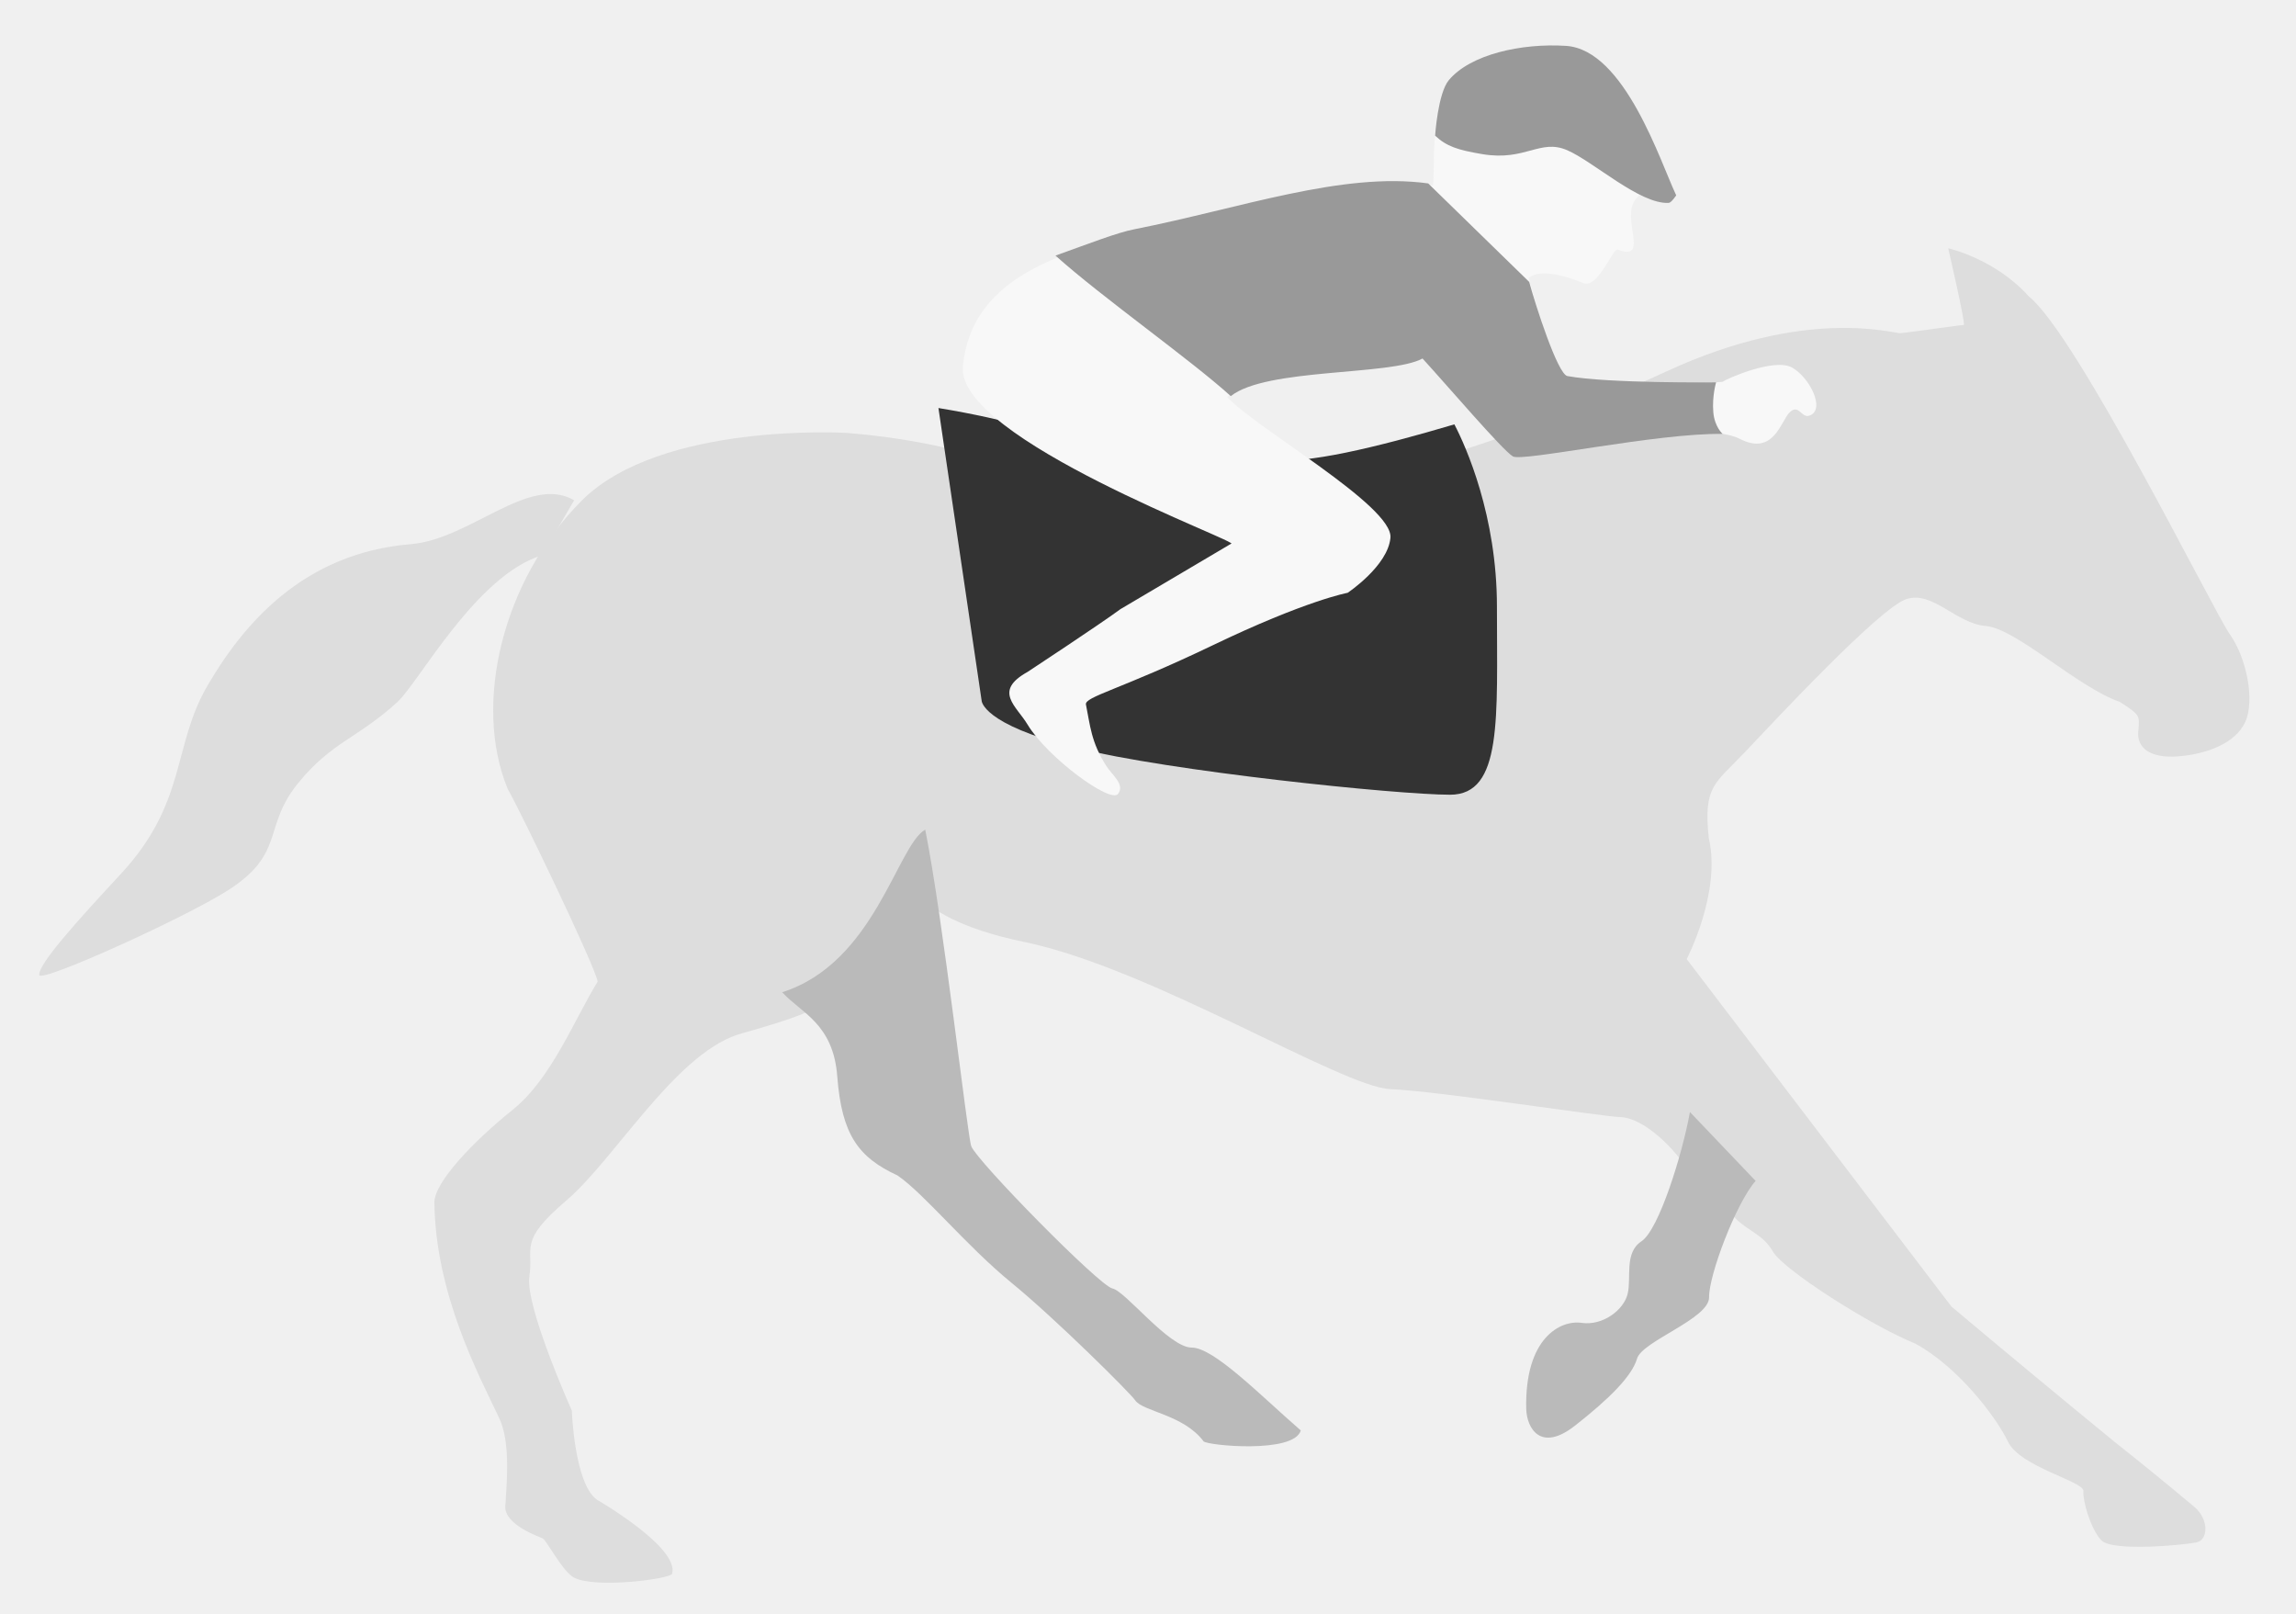
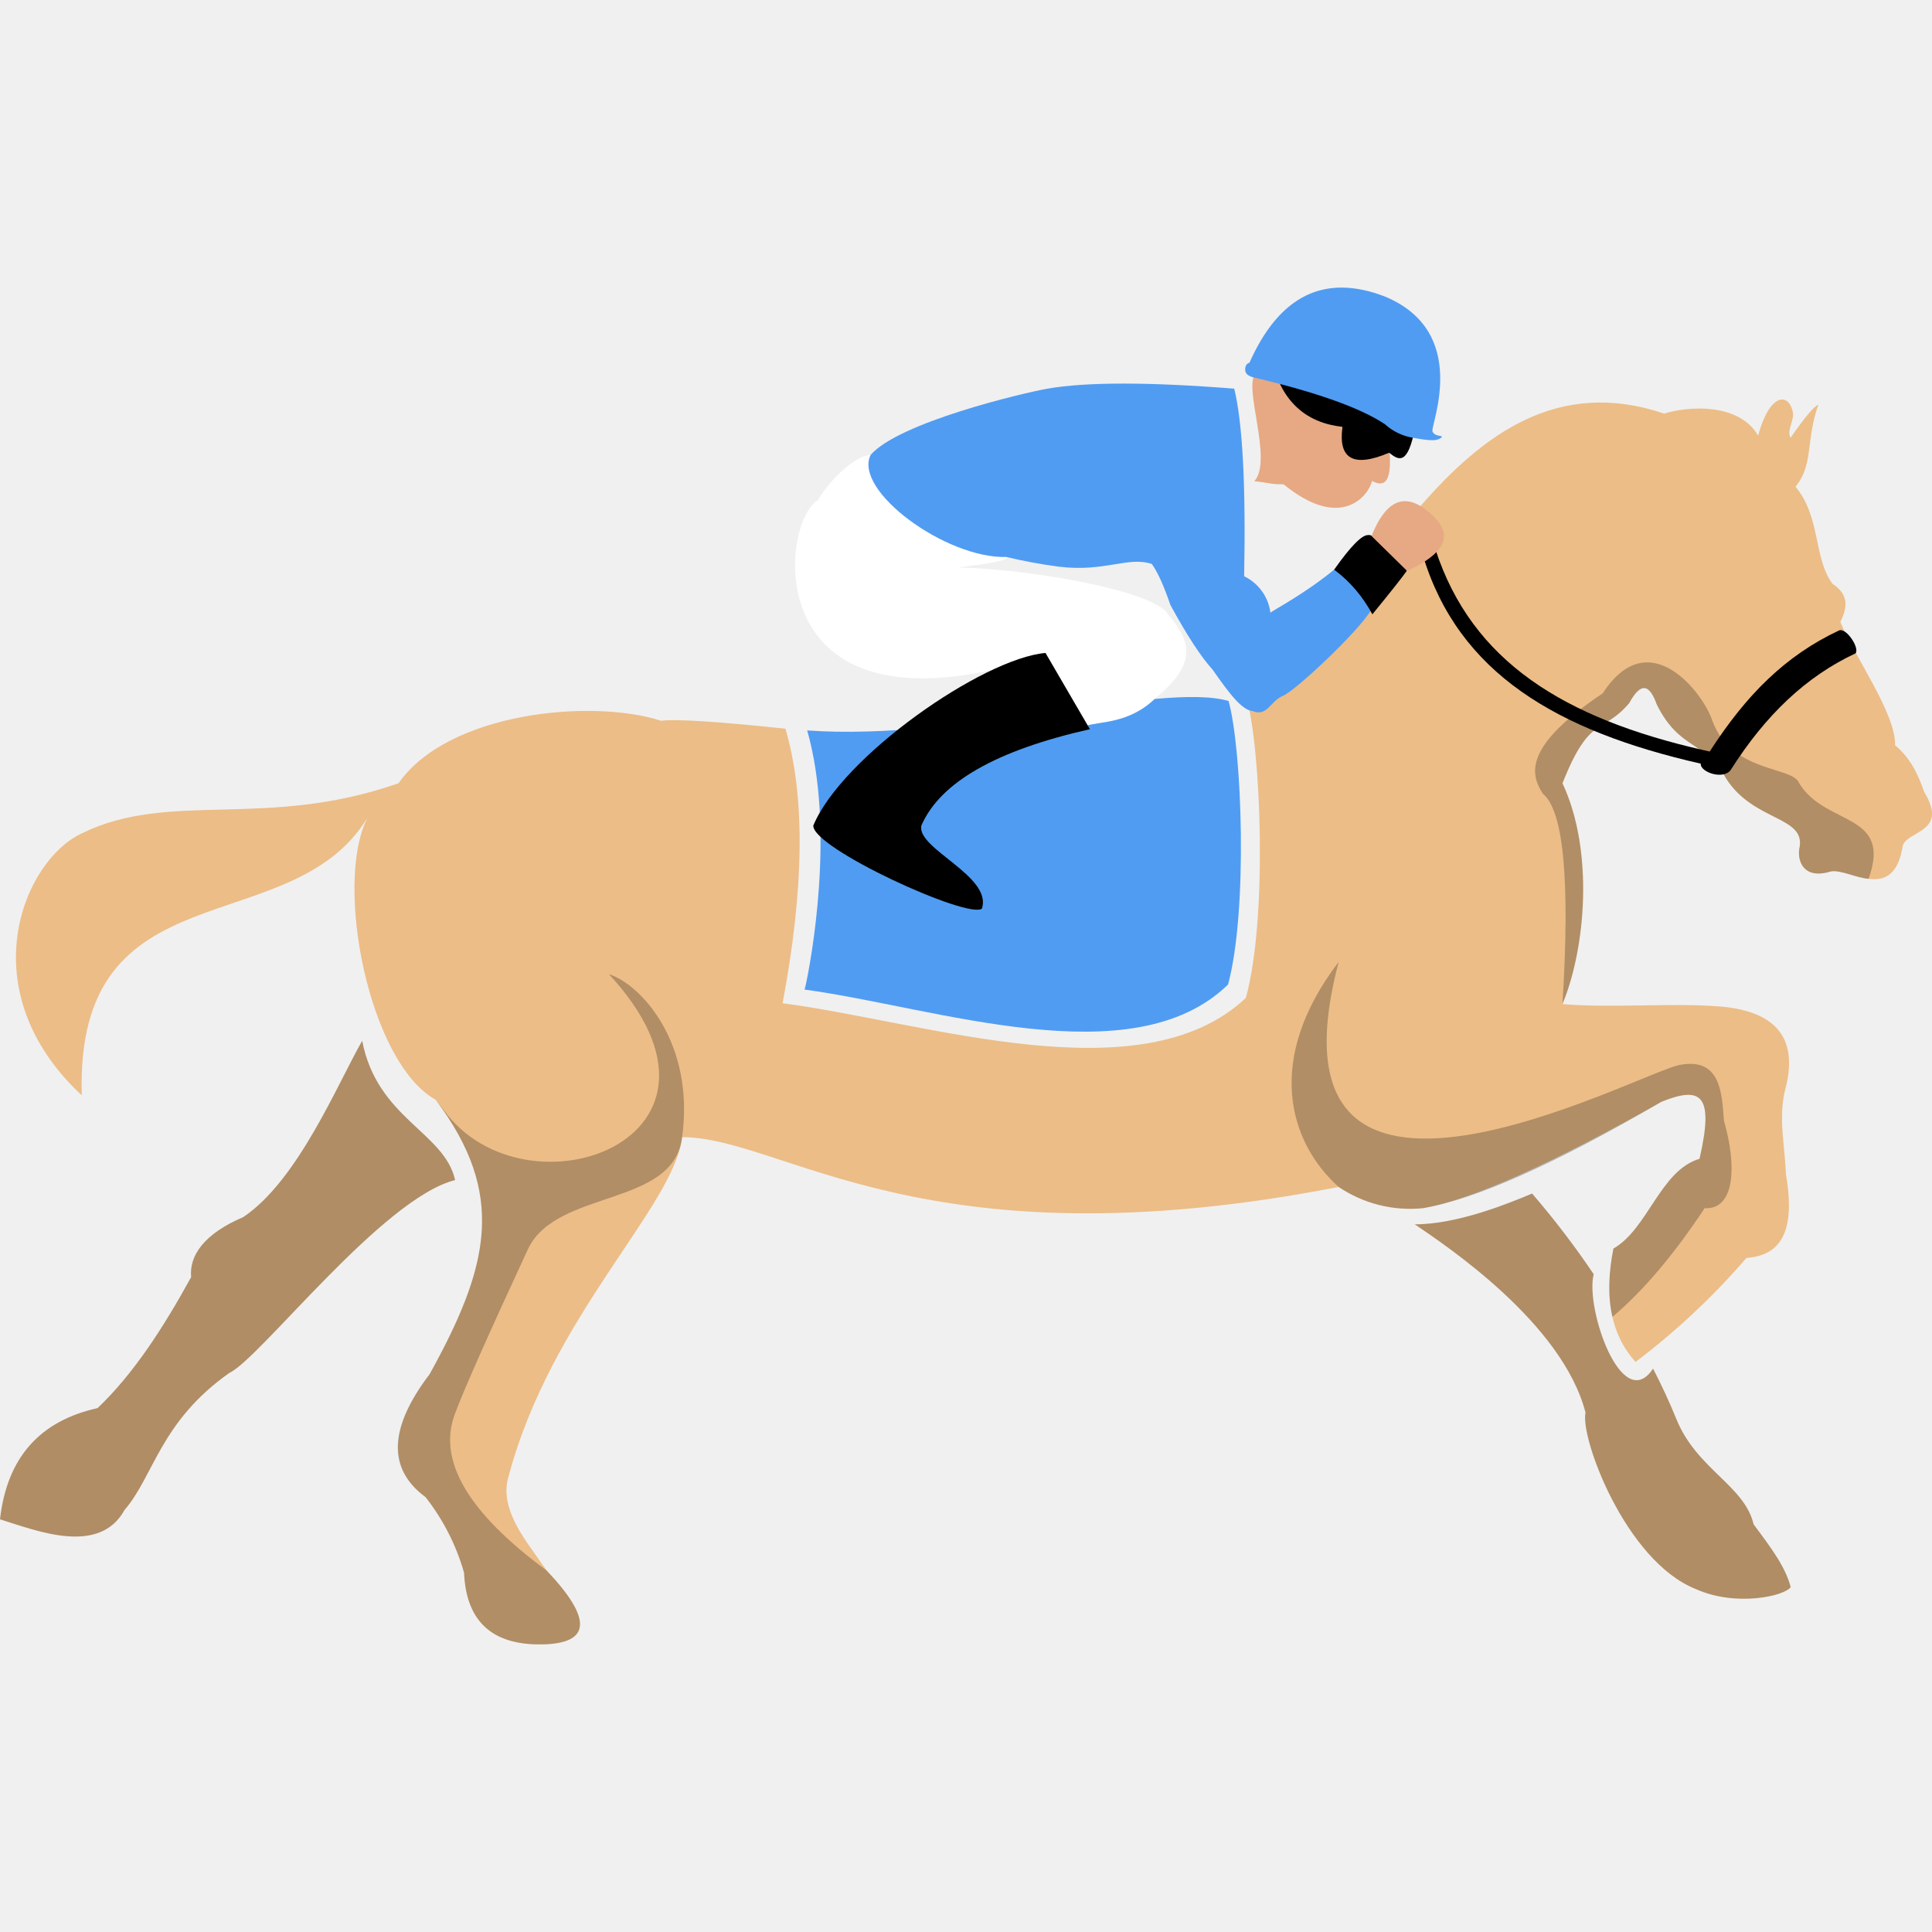
- <svg xmlns="http://www.w3.org/2000/svg" width="37" height="26" viewBox="0 0 37 26">
+ <svg xmlns="http://www.w3.org/2000/svg" xmlns:xlink="http://www.w3.org/1999/xlink" width="30" height="30" viewBox="0 0 30 30">
+   <defs>
+     <path id="a" d="M2.216 2.693a8 8 0 0 0 .811.15c.717.089 1.072-.164 1.446-.042.091.126.187.338.288.635.257.473.476.808.656 1.006.275.394.458.627.62.643.229.094.276-.156.472-.236.196-.08 1.17-.995 1.37-1.333-.097-.22-.42-.562-.546-.65-.482.402-.987.657-1.018.693a.73.73 0 0 0-.408-.567C5.934 1.579 5.883.608 5.753.079c-1.327-.105-2.294-.105-2.9 0C2.457.15.545.604.107 1.108c-.273.552 1.165 1.611 2.109 1.585z" />
+   </defs>
  <g fill="none" fill-rule="evenodd">
-     <path d="M35.937 10.225c-.269-.382-2.46-4.824-3.245-5.452C32.148 4.167 31.395 4 31.395 4s.288 1.24.251 1.236c-.037-.003-.906.124-1.018.132-.113.009-1.507-.432-3.769.614-2.268 1.05-5.822 2.168-6.893 2.015-1.071-.153-3.548-.453-3.569-.437-.02.018-.983-.444-2.748-.585 0 0-3-.184-4.274 1.09C8.1 9.34 7.616 11.34 8.182 12.712c.159.261 1.418 2.871 1.449 3.104-.37.598-.743 1.562-1.368 2.063-.627.502-1.267 1.17-1.263 1.497.02 1.48.714 2.773 1.046 3.474.195.412.11 1.133.097 1.424-.013.291.55.488.604.512.055.024.324.54.504.632.352.18 1.557.02 1.58-.063.122-.425-1.212-1.193-1.212-1.193-.365-.263-.404-1.436-.404-1.436s-.756-1.683-.684-2.16c.072-.477-.185-.558.593-1.222.777-.662 1.736-2.328 2.755-2.672.172-.057 1.087-.287 1.365-.495.408-.306 1.328-2.238 1.328-2.238s-.115.814 1.937 1.238c2.028.418 5.119 2.338 5.892 2.37.773.031 3.405.442 3.707.45.302.008.717.334 1.022.748l.837.884c.208.21.442.255.607.54.164.284 1.552 1.178 2.286 1.476.69.372 1.306 1.18 1.5 1.584.194.406 1.227.639 1.214.793-.012.154.111.601.286.792.175.191 1.342.077 1.536.036.194-.04.2-.375-.032-.57a57.05 57.05 0 0 0-1.285-1.048 263.55 263.55 0 0 1-2.632-2.182l-4.266-5.598s.56-1.071.357-1.945c-.093-.843.099-.88.577-1.385s2.173-2.324 2.602-2.468c.429-.144.8.392 1.286.432.486.04 1.482.99 2.157 1.222.338.219.32.217.298.48-.022.262.19.432.643.398.454-.035.921-.207 1.08-.552.16-.344.025-1.027-.244-1.41z" fill="#DDD" />
-     <path d="M9.253 8.06c-.728-.424-1.673.628-2.633.707-1.747.144-2.707 1.306-3.275 2.277-.57.973-.328 1.882-1.395 3.033-.707.762-1.335 1.456-1.317 1.632.014.134 2.34-.917 3.042-1.366.931-.596.554-1.017 1.126-1.722.546-.672.966-.727 1.604-1.311.342-.313 1.273-2.046 2.328-2.363" fill="#DDD" />
-     <path d="M27.233 17.916c-.117.662-.498 1.896-.78 2.082-.283.187-.16.58-.223.845-.062.264-.404.52-.742.47-.338-.05-.919.24-.893 1.386.009.311.231.706.786.27.555-.435.917-.797 1-1.08.083-.284 1.167-.642 1.161-.99-.006-.349.434-1.517.75-1.873l-1.059-1.11zM17.927 20.759c-.206-.038-2.186-2.053-2.275-2.292-.063-.171-.451-3.648-.742-5.101-.455.258-.813 2.147-2.305 2.62.3.333.825.5.888 1.362.072.93.337 1.298.97 1.59.426.29 1.112 1.137 1.832 1.725.72.588 1.923 1.785 1.998 1.897.121.182.777.228 1.102.661.05.067 1.46.205 1.567-.175-.65-.564-1.399-1.335-1.759-1.335-.364 0-1.07-.914-1.276-.952z" fill="#BABABA" />
-     <path d="M20.505 7.406c-1.07-.153-3.548-.454-3.569-.437-.036.03-.636-.202-1.813-.395l.696 4.714s0 .379 1.51.758c1.51.38 5.19.758 6.039.758.849 0 .755-1.232.755-3.033 0-1.458-.497-2.574-.686-2.934-1.28.38-2.405.644-2.932.569z" fill="#333" />
-     <path d="M28.88 5.922c-.287-.16-1.057.181-1.115.227-.03.024-1.862.065-2.53-.056-.188-.034-.6-1.612-.6-1.612s.159-.216.88.08c.236.097.476-.568.553-.54.485.183.119-.39.243-.727.079-.215.458-.354.364-.425L25.383.865c-.462-.018-1.24 0-1.697.32-.029.022-.348.445-.371.468-.28.308-.183 1.085-.223 1.337-1.394-.206-2.97.44-4.684.777-1.973.381-2.783 1.071-2.891 2.13-.126 1.172 4.562 2.865 4.319 2.865l-1.78 1.052c-.32.237-1.496 1.011-1.496 1.011-.56.311-.182.546 0 .85.319.53 1.335 1.273 1.456 1.117.118-.151-.09-.3-.187-.45-.246-.382-.261-.655-.329-.991-.025-.126.553-.24 2.033-.95 1.516-.729 2.184-.85 2.184-.85s.65-.433.69-.888c.044-.514-2.18-1.77-2.632-2.267.517-.487 2.757-.442 3.276-.728.39.423 1.29 1.48 1.456 1.578.16.097 2.835-.531 3.528-.176.548.281.66-.282.804-.425.15-.148.19.1.323.05.263-.097-.003-.618-.283-.773z" fill="#F8F8F8" />
-     <g fill="#999">
-       <path d="M25.236.739c-.716-.046-1.54.136-1.888.552-.177.212-.221.895-.221.895.184.171.358.23.764.298.692.115.926-.252 1.362-.065.424.182 1.172.874 1.638.85.044-.003.121-.122.121-.122-.25-.523-.828-2.347-1.776-2.408zM27.655 6.16s-1.728.02-2.396-.101c-.158-.029-.519-1.157-.616-1.517l-1.628-1.587c-1.386-.191-3.032.403-4.732.738-.278.053-.734.232-1.274.425.749.672 2.17 1.671 2.825 2.264.573-.457 2.58-.326 3.09-.606.388.423 1.29 1.48 1.456 1.577.15.092 2.328-.38 3.38-.362 0 0-.13-.113-.15-.35-.022-.259.045-.481.045-.481z" />
+     <path fill="#B08D65" d="M21.968 19.011c.48.327 2.292 1.529 2.652 2.925-.088.38.617 2.3 1.708 2.737.625.283 1.384.111 1.478-.029-.082-.309-.284-.584-.576-.974-.142-.608-.89-.857-1.203-1.644a9.728 9.728 0 0 0-.358-.774c-.484.725-1.058-.942-.922-1.466a13.24 13.24 0 0 0-.957-1.253c-.356.15-1.16.48-1.822.478z" />
+     <path fill="#ECBD87" d="M27.834 6.378c.043.143-.098.298-.03.42.212-.308.356-.48.432-.516-.202.569-.07.924-.355 1.275.397.482.274 1.102.575 1.51.261.167.229.378.12.59.218.532.87 1.437.85 1.915.24.198.358.454.452.723.382.628-.247.597-.332.834-.14.928-.862.322-1.127.405-.415.123-.507-.162-.481-.348.124-.518-.7-.417-1.135-1.097-.331-.599-.717-.432-1.075-1.146-.115-.341-.259-.349-.431-.024-.41.485-.611.164-1.035 1.244.495 1.057.356 2.572 0 3.428.748.066 1.703-.023 2.451.038.887.076 1.221.512 1.003 1.308-.102.425 0 .864.015 1.288.123.725.035 1.263-.612 1.308a11.175 11.175 0 0 1-1.722 1.615c-.403-.445-.485-1.048-.344-1.76.537-.307.728-1.214 1.337-1.394.234-1.01.018-1.13-.59-.886-1.74.98-2.976 1.531-3.708 1.653a2 2 0 0 1-1.305-.33c-6.45 1.255-8.613-.773-10.195-.773-.13 1.09-2.046 2.779-2.704 5.301-.084.312.064.635.244.918l.07.104.286.406c.717.755.69 1.137-.08 1.147-.77.01-1.17-.362-1.202-1.113a3.414 3.414 0 0 0-.598-1.174c-.59-.438-.569-1.075.064-1.91.925-1.672 1.197-2.79.093-4.26-1.035-.574-1.583-3.344-1.06-4.378-1.191 1.957-4.546.73-4.435 4.31-1.76-1.642-.902-3.662.01-4.073 1.36-.664 2.852-.053 4.909-.774.764-1.097 2.983-1.321 4.077-.97.214-.03.857.01 1.93.123.308 1.047.294 2.468-.044 4.263 2.212.289 5.568 1.45 7.193-.082.34-1.216.236-3.885.009-4.665l-.004-.001c1.826-.887 3.188-5.521 6.49-4.408.375-.115 1.16-.173 1.46.342.175-.65.463-.67.534-.386z" />
+     <path fill="#000" d="M24.887 10.766c.728-1.123 1.574.022 1.702.425.299.82 1.255.703 1.349.972.406.668 1.449.446 1.078 1.482-.177-.003-.441-.146-.597-.11-.415.122-.507-.163-.481-.35.124-.517-.7-.416-1.135-1.096-.331-.599-.717-.432-1.075-1.146-.11-.294-.233-.377-.431-.024-.41.485-.611.164-1.035 1.244.495 1.057.356 2.572 0 3.428.119-1.914.018-3.002-.303-3.264-.202-.31-.299-.74.928-1.561zm-4.1 4.171c-1.305 4.94 4.643 1.725 5.292 1.6.65-.126.658.457.69.864.202.7.173 1.386-.3 1.36-.48.725-.957 1.288-1.432 1.688-.072-.315-.061-.672.016-1.061.537-.307.728-1.214 1.337-1.394.234-1.01.018-1.13-.59-.886-1.654.966-2.89 1.517-3.708 1.653a1.974 1.974 0 0 1-1.305-.33c-.782-.7-1.15-1.99 0-3.494zm-11.33.191c.488.153 1.335 1.062 1.135 2.53-.13 1.09-1.94.802-2.39 1.73-.63 1.359-1.007 2.212-1.135 2.558-.28.723.193 1.537 1.421 2.441.717.755.69 1.137-.08 1.147-.77.01-1.17-.362-1.202-1.113a3.414 3.414 0 0 0-.598-1.174c-.596-.435-.575-1.072.064-1.91.888-1.606 1.174-2.7.219-4.085l-.114-.159.114.146c1.274 1.75 4.928.448 2.566-2.111z" opacity=".25" />
+     <path fill="#B08D65" d="M5.624 16.161c-.388.68-.999 2.17-1.847 2.738-.605.258-.841.595-.809.932-.434.79-.9 1.509-1.453 2.034C.634 22.06.11 22.617 0 23.592c.585.184 1.544.564 1.935-.147.452-.52.55-1.366 1.624-2.125.478-.22 2.372-2.709 3.508-2.996-.166-.746-1.21-.954-1.443-2.163z" />
+     <path fill="#509CF2" d="M12.534 11.342c2.37.171 5.498-.762 6.543-.457.208.736.303 3.256-.008 4.403-1.486 1.446-4.554.35-6.576.078l.015-.056c.082-.366.466-2.421.026-3.968z" />
+     <path fill="#FFF" d="M14.875 8.81c1.178.032 3.054.371 3.258.724.393.458.433.791-.194 1.31-.413.402-.876.354-1.087.43-.28-.468-.53-.918-.612-1.102-4.505 1.484-4.143-2.058-3.542-2.402.154-.27.552-.691.821-.706.282.087.329.779 1.011 1.21.439.278 2.054.343.345.536z" />
+     <g transform="translate(13.412 5.956)">
+       <use fill="#509CF2" xlink:href="#a" />
+       <path fill="#000" d="M7.305 2.89c.25.186.445.42.593.693.266-.325.442-.546.525-.662.075-.06-.488-.603-.588-.568-.095-.009-.272.17-.53.536z" />
    </g>
+     <path fill="#E6A983" d="M21.305 7.468c-.052.223-.475.787-1.374.052-.228 0-.158-.015-.453-.048.295-.334-.184-1.464.022-1.684.032-.02.86.301 2.486.965l-.409.272c.033.413-.058.561-.272.443z" />
+     <path fill="#000" d="M21.975 6.628c-.111.598-.251.526-.404.402-.553.234-.794.1-.725-.402-.565-.062-.927-.388-1.086-.978.335 0 2.127.84 2.215.978z" />
+     <path fill="#509CF2" d="M19.401 5.633c.466-1.047 1.168-1.39 2.105-1.028 1.338.557.701 2.002.738 2.095.037.093.193.05.132.098-.06.05-.165.05-.432 0a.848.848 0 0 1-.438-.21c-.377-.252-1.053-.494-2.03-.725-.094-.021-.141-.062-.141-.122s.022-.096.066-.108z" />
+     <path fill="#000" d="M16.234 10.138l.69 1.185c-1.453.327-2.326.825-2.617 1.496-.08.36 1.107.784.94 1.29-.214.168-2.637-.94-2.618-1.29.445-1.07 2.63-2.594 3.605-2.68z" />
+     <path fill="#000" fill-rule="nonzero" d="M26.409 11.858c-2.232-.508-3.764-1.403-4.317-3.242l.198-.083c.568 1.74 1.995 2.622 4.166 3.116l.092.021c.57-.884 1.177-1.491 2.014-1.883.116-.033.316.278.251.358-.773.362-1.398.96-1.937 1.808-.11.162-.477.04-.467-.095z" />
+     <path fill="#E6A983" d="M22.136 7.912c-.345-.263-.625-.126-.839.411l.552.542c.795-.364.633-.69.287-.953z" />
  </g>
</svg>
